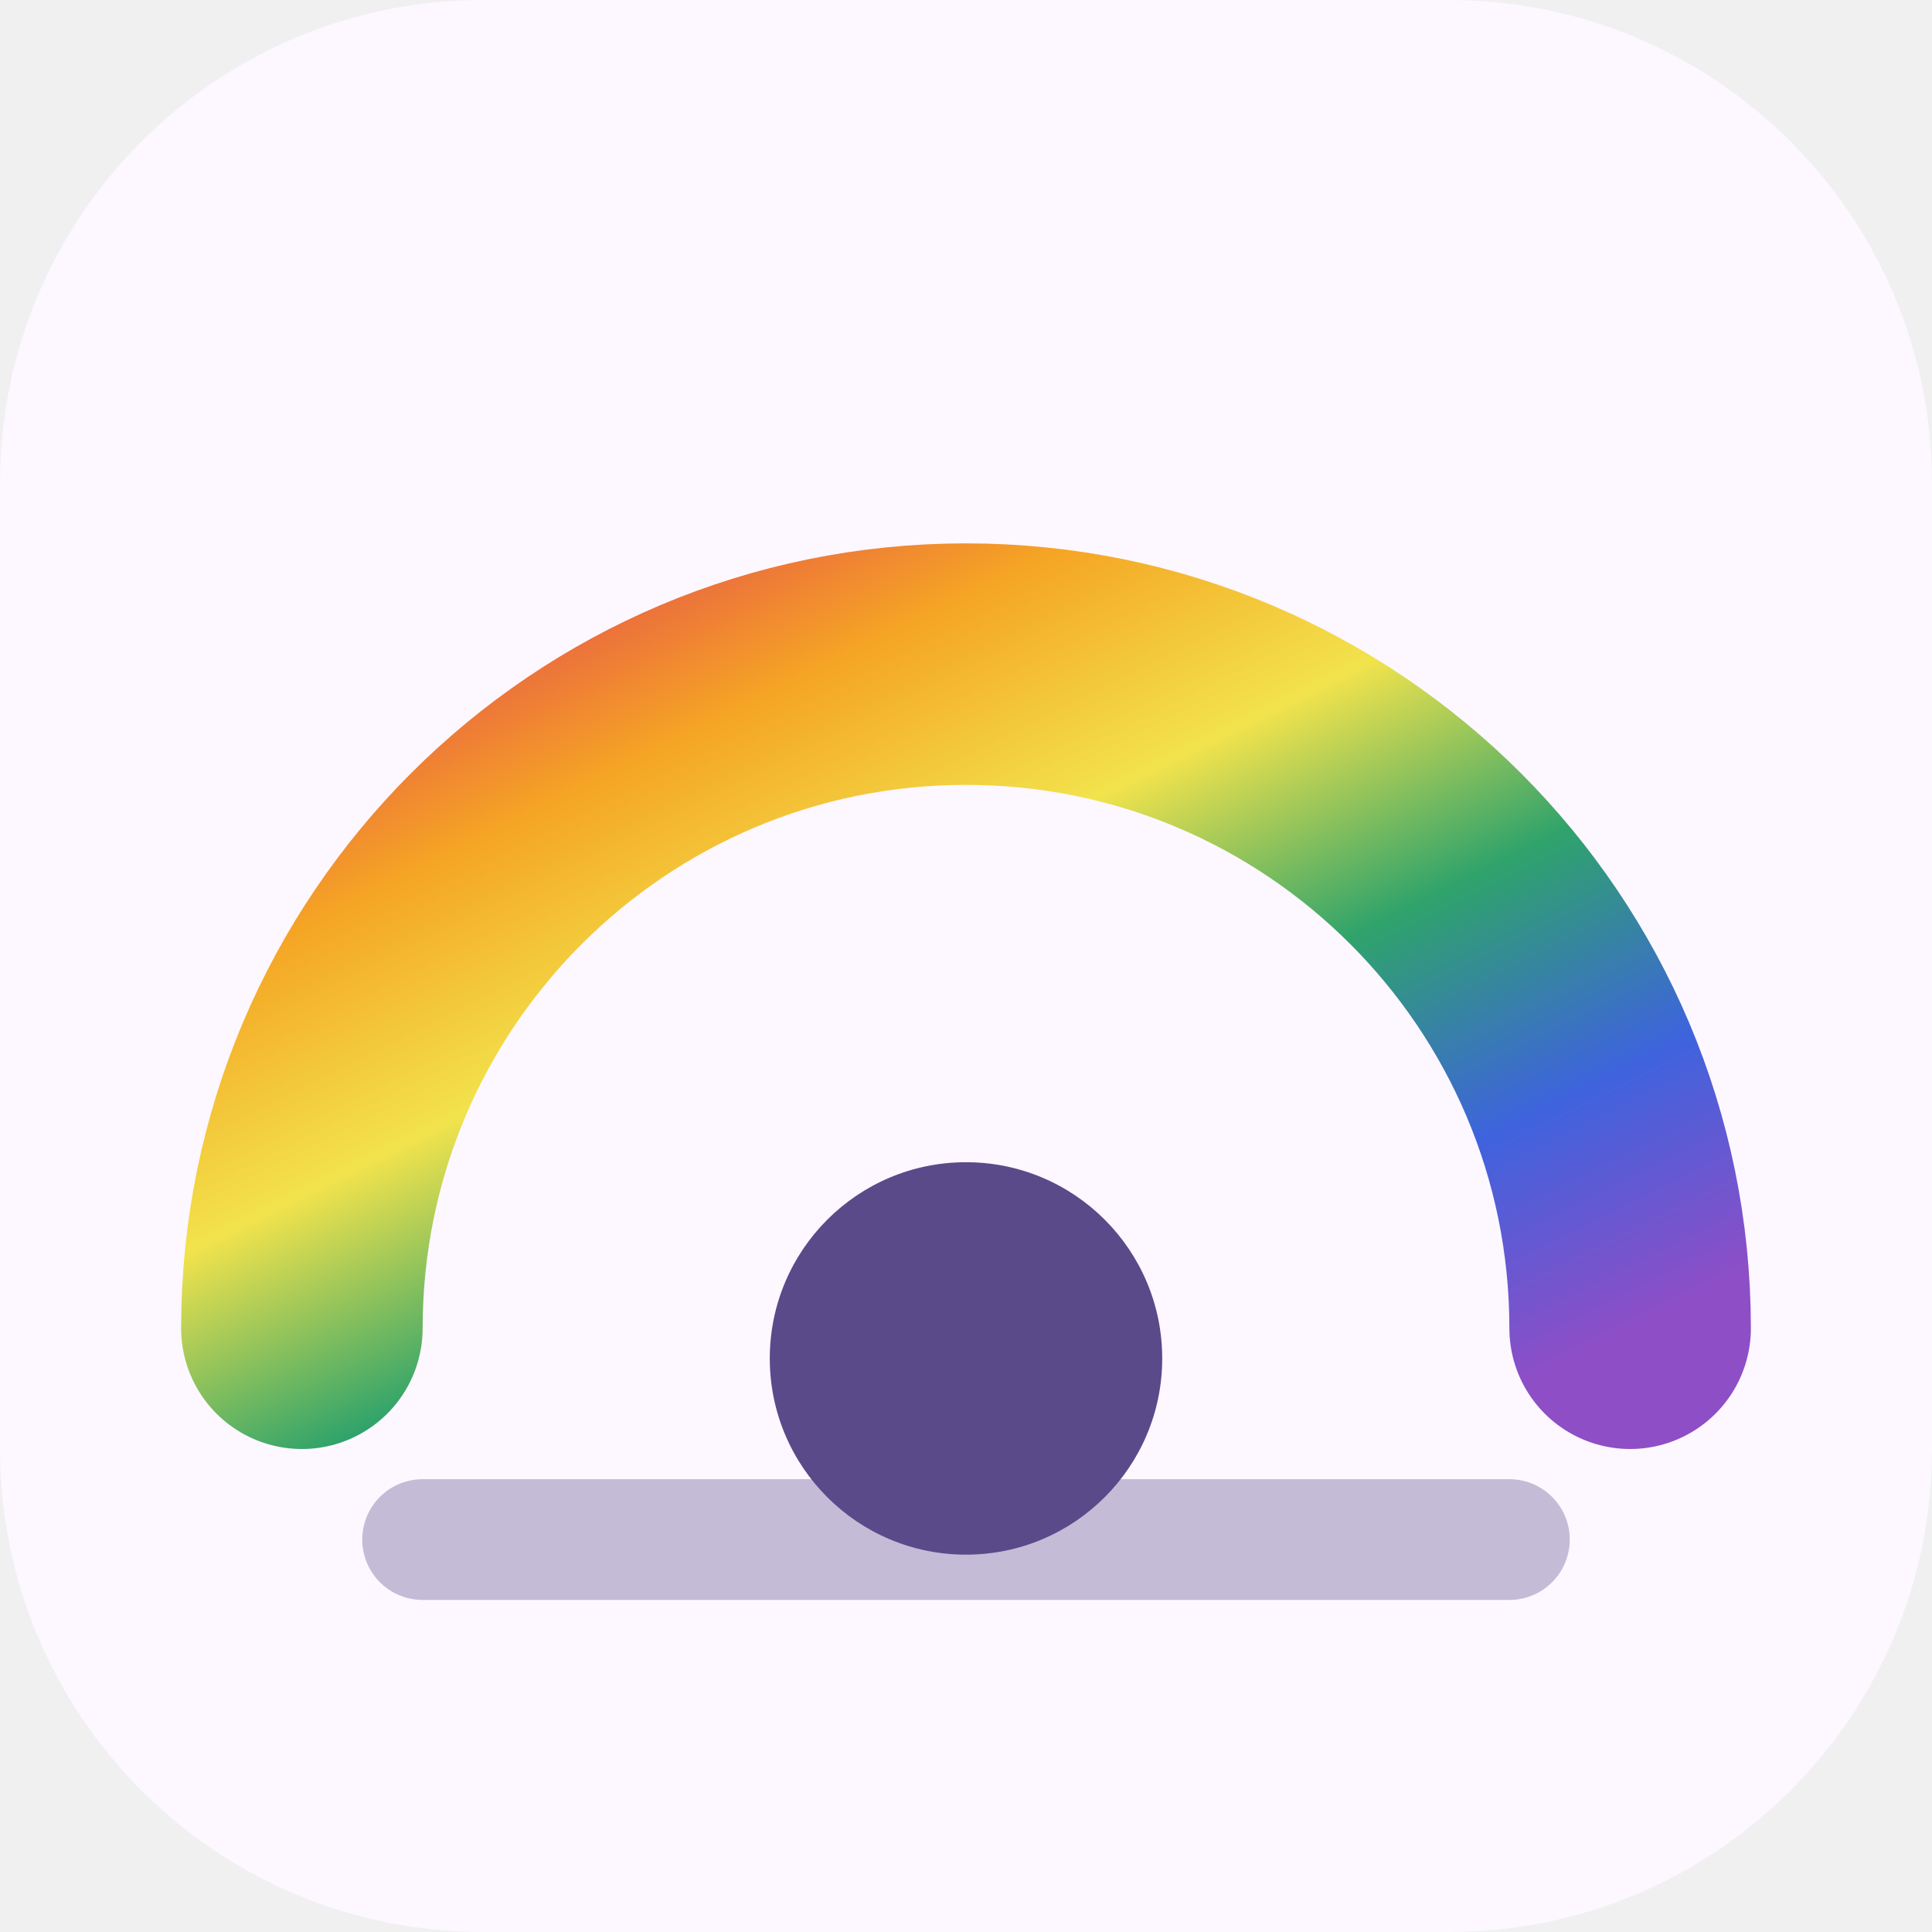
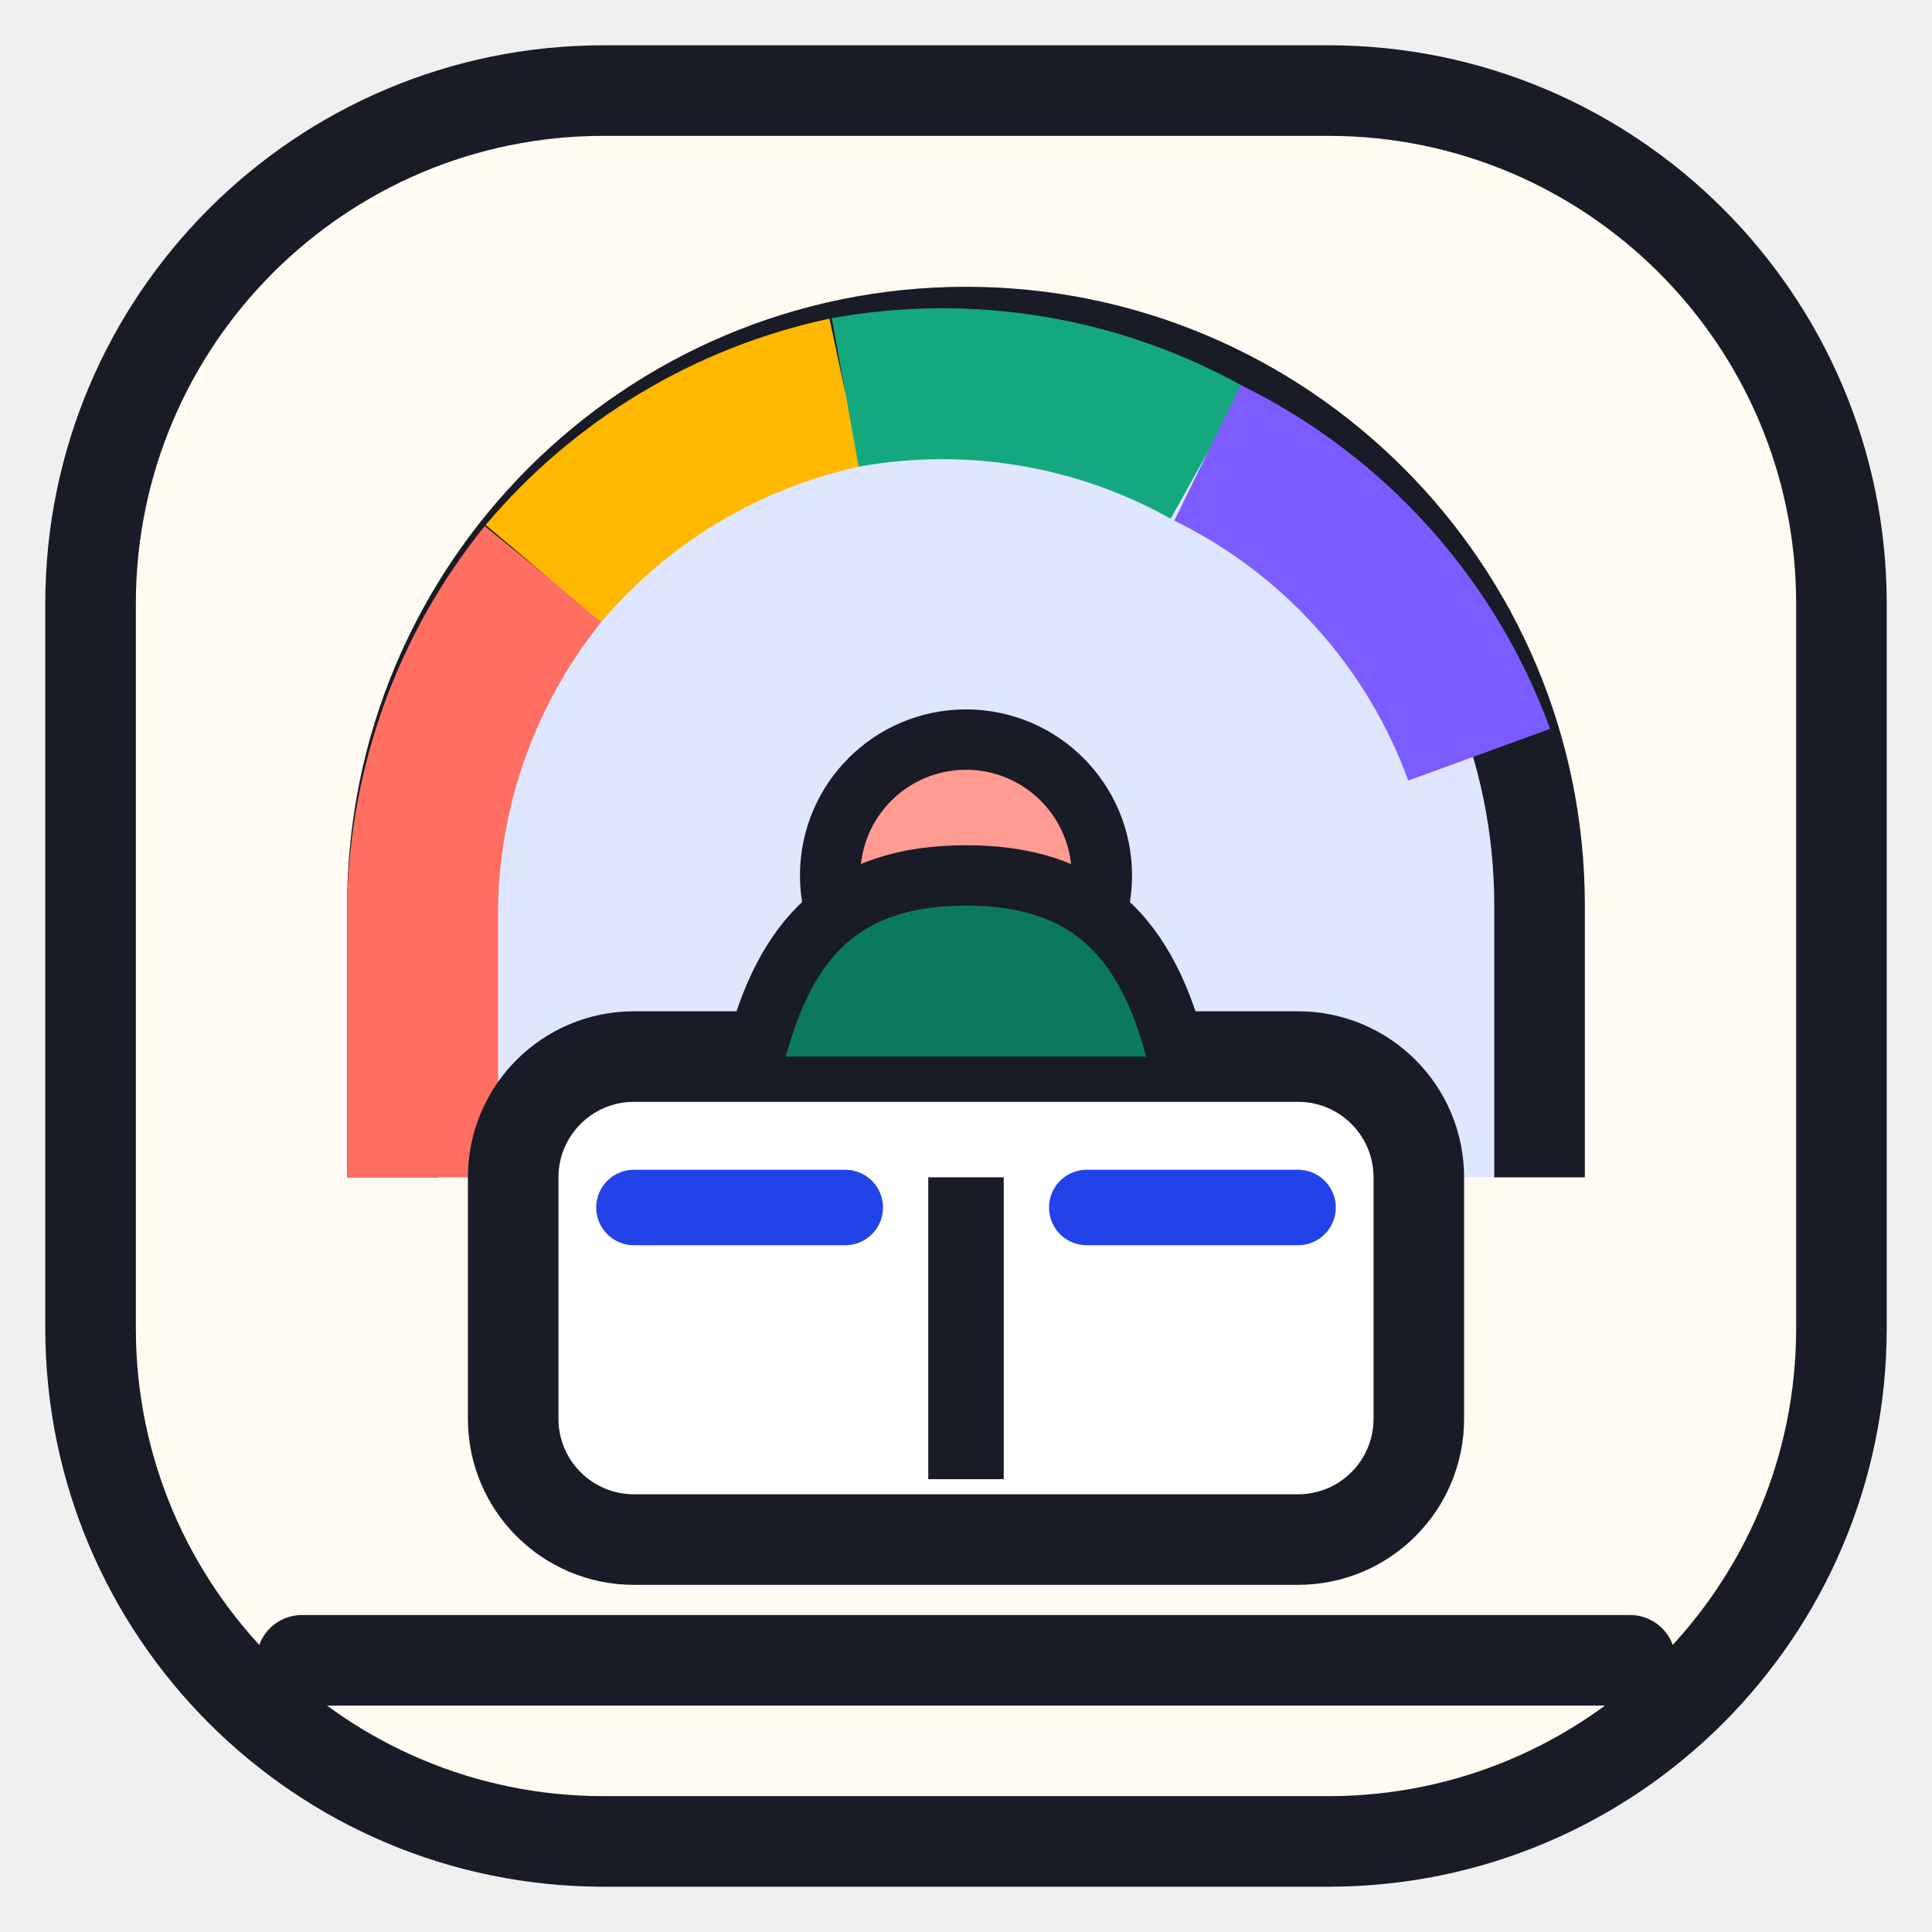
<svg xmlns="http://www.w3.org/2000/svg" viewBox="0 0 64 64" role="img" aria-label="光谱档案">
-   <defs>
-     <linearGradient id="g" x1="0" y1="0" x2="1" y2="1">
-       <stop offset="0" stop-color="#E5484D" />
-       <stop offset=".2" stop-color="#F5A524" />
-       <stop offset=".4" stop-color="#F2E34C" />
-       <stop offset=".6" stop-color="#2FA36B" />
-       <stop offset=".8" stop-color="#3E63DD" />
-       <stop offset="1" stop-color="#8E4EC6" />
-     </linearGradient>
-   </defs>
-   <rect width="64" height="64" rx="16" fill="#FDF7FF" />
-   <path d="M10 44a22 22 0 0 1 44 0" fill="none" stroke="url(#g)" stroke-width="8" stroke-linecap="round" />
-   <circle cx="32" cy="45" r="6.5" fill="#5A4A8A" />
-   <path d="M14 51h36" stroke="#5A4A8A" stroke-width="4" stroke-linecap="round" opacity=".35" />
+   <rect x="3" y="3" width="58" height="58" rx="17" fill="#FFFBF2" stroke="#191B26" stroke-width="3" />
+   <path d="M13 39V30a19 19 0 0 1 38 0v9" fill="#DFE6FF" stroke="#191B26" stroke-width="3" stroke-linejoin="round" />
+   <path d="M14 39V30a18 18 0 0 1 4-11" fill="none" stroke="#FF6F61" stroke-width="5" />
+   <path d="M18 19a18 18 0 0 1 10-6" fill="none" stroke="#FFB800" stroke-width="5" />
+   <path d="M28 13a18 18 0 0 1 12 2" fill="none" stroke="#14A87E" stroke-width="5" />
+   <path d="M40 15a18 18 0 0 1 9 10" fill="none" stroke="#7C5CFF" stroke-width="5" />
+   <rect x="17" y="35" width="30" height="16" rx="4" fill="#FFFFFF" stroke="#191B26" stroke-width="3" />
+   <path d="M32 39v10" stroke="#191B26" stroke-width="2.5" />
+   <path d="M21 40h7m8 0h7" stroke="#2243E8" stroke-width="2.5" stroke-linecap="round" />
+   <circle cx="32" cy="29" r="4.5" fill="#FF9B90" stroke="#191B26" stroke-width="2" />
+   <path d="M25 35c1-4 3-6 7-6s6 2 7 6" fill="#0B7A5C" stroke="#191B26" stroke-width="2" stroke-linejoin="round" />
+   <path d="M10 55h44" stroke="#191B26" stroke-width="3" stroke-linecap="round" />
</svg>
